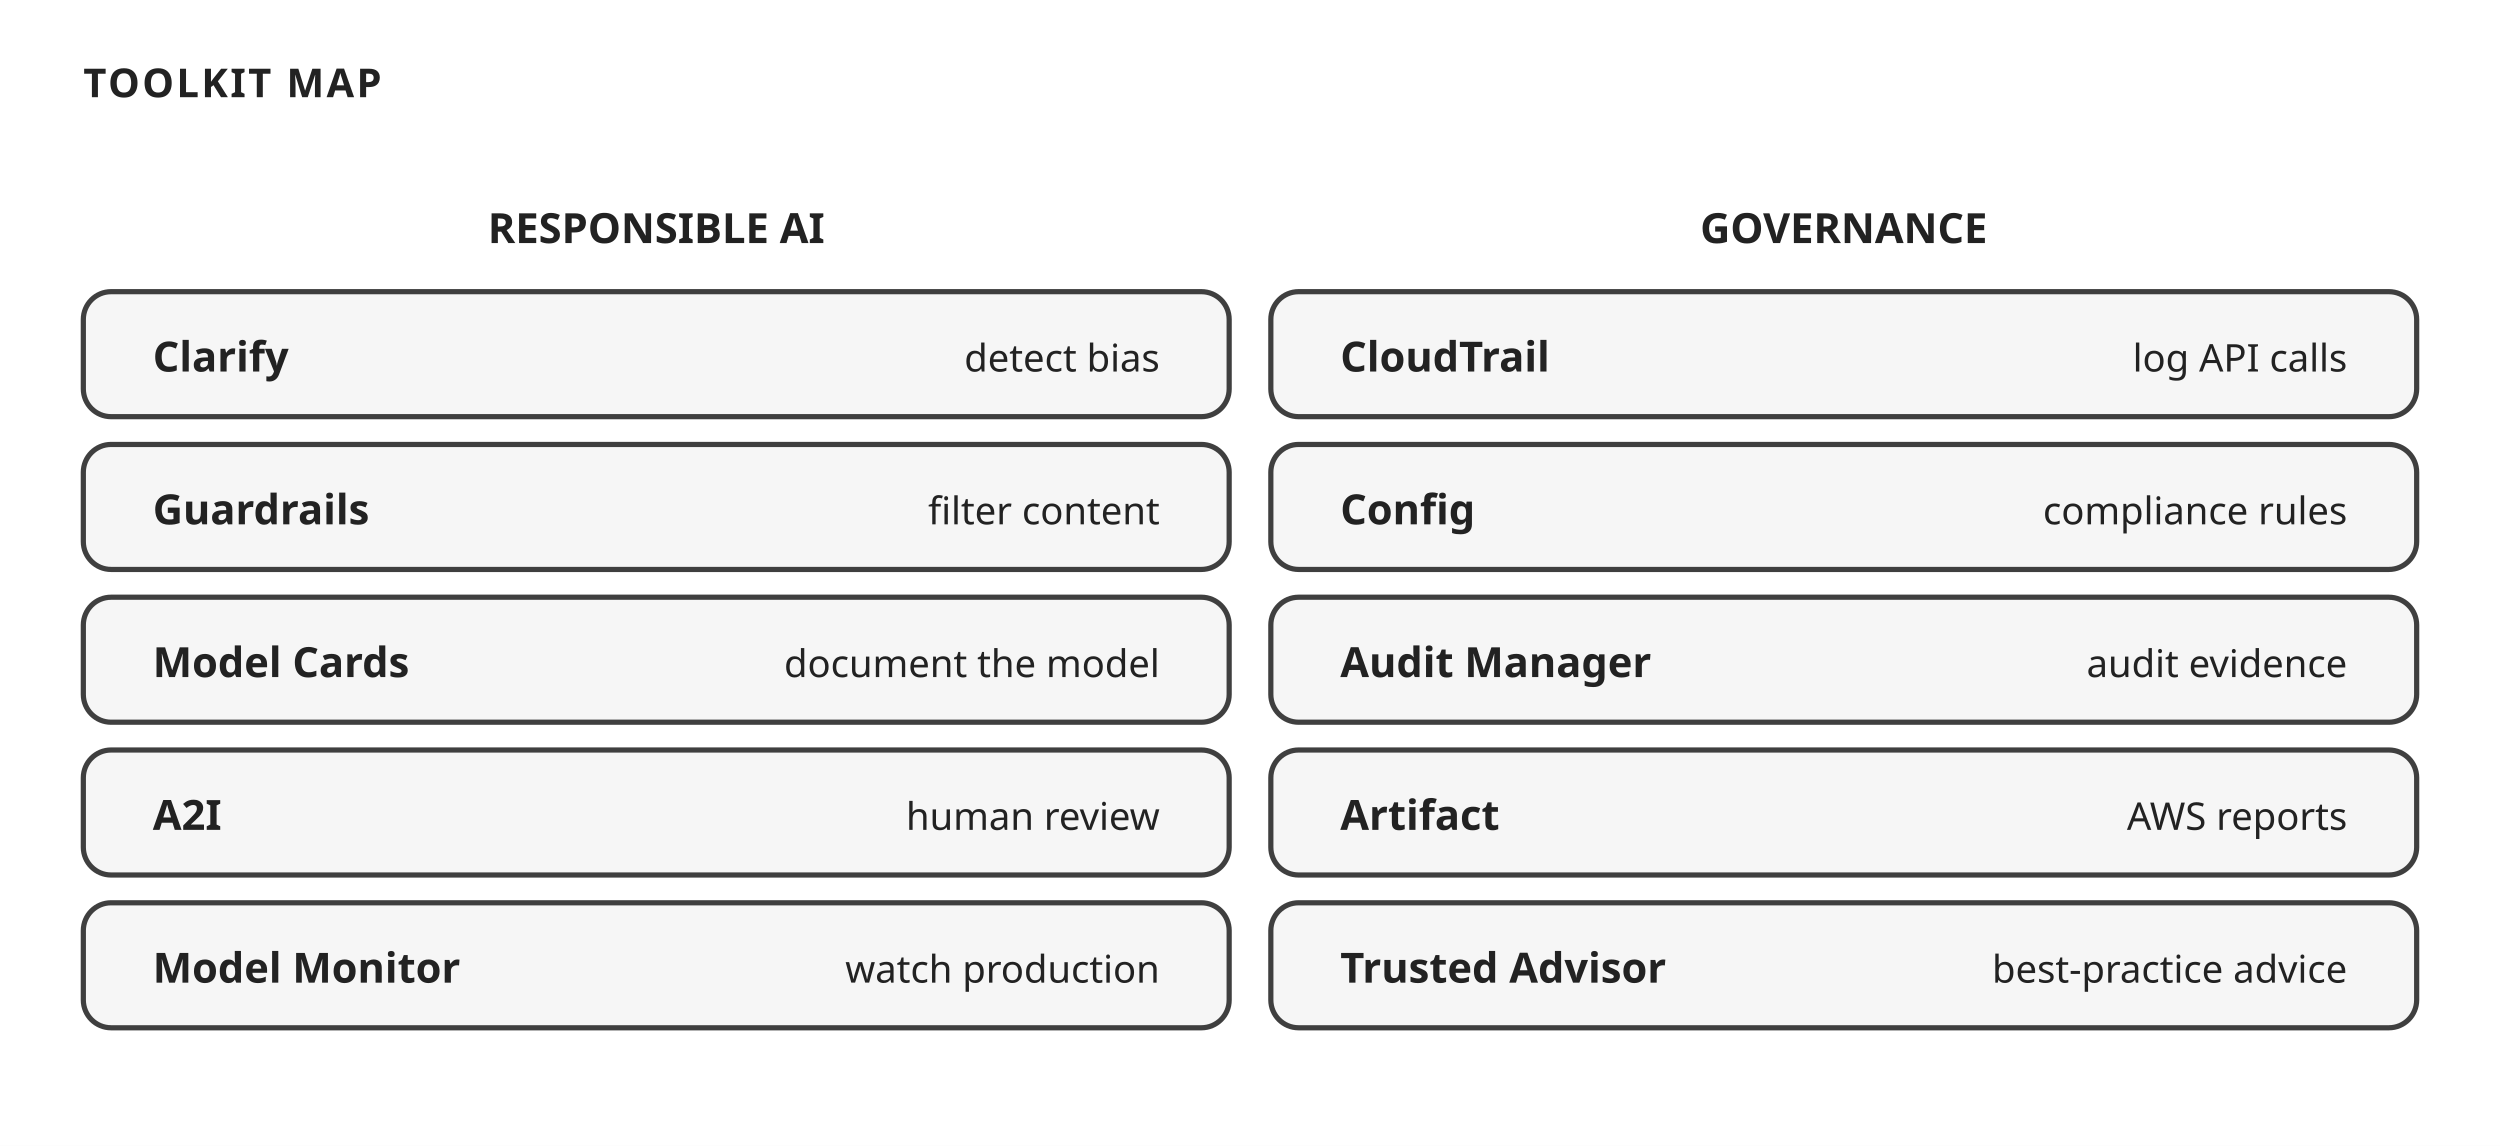
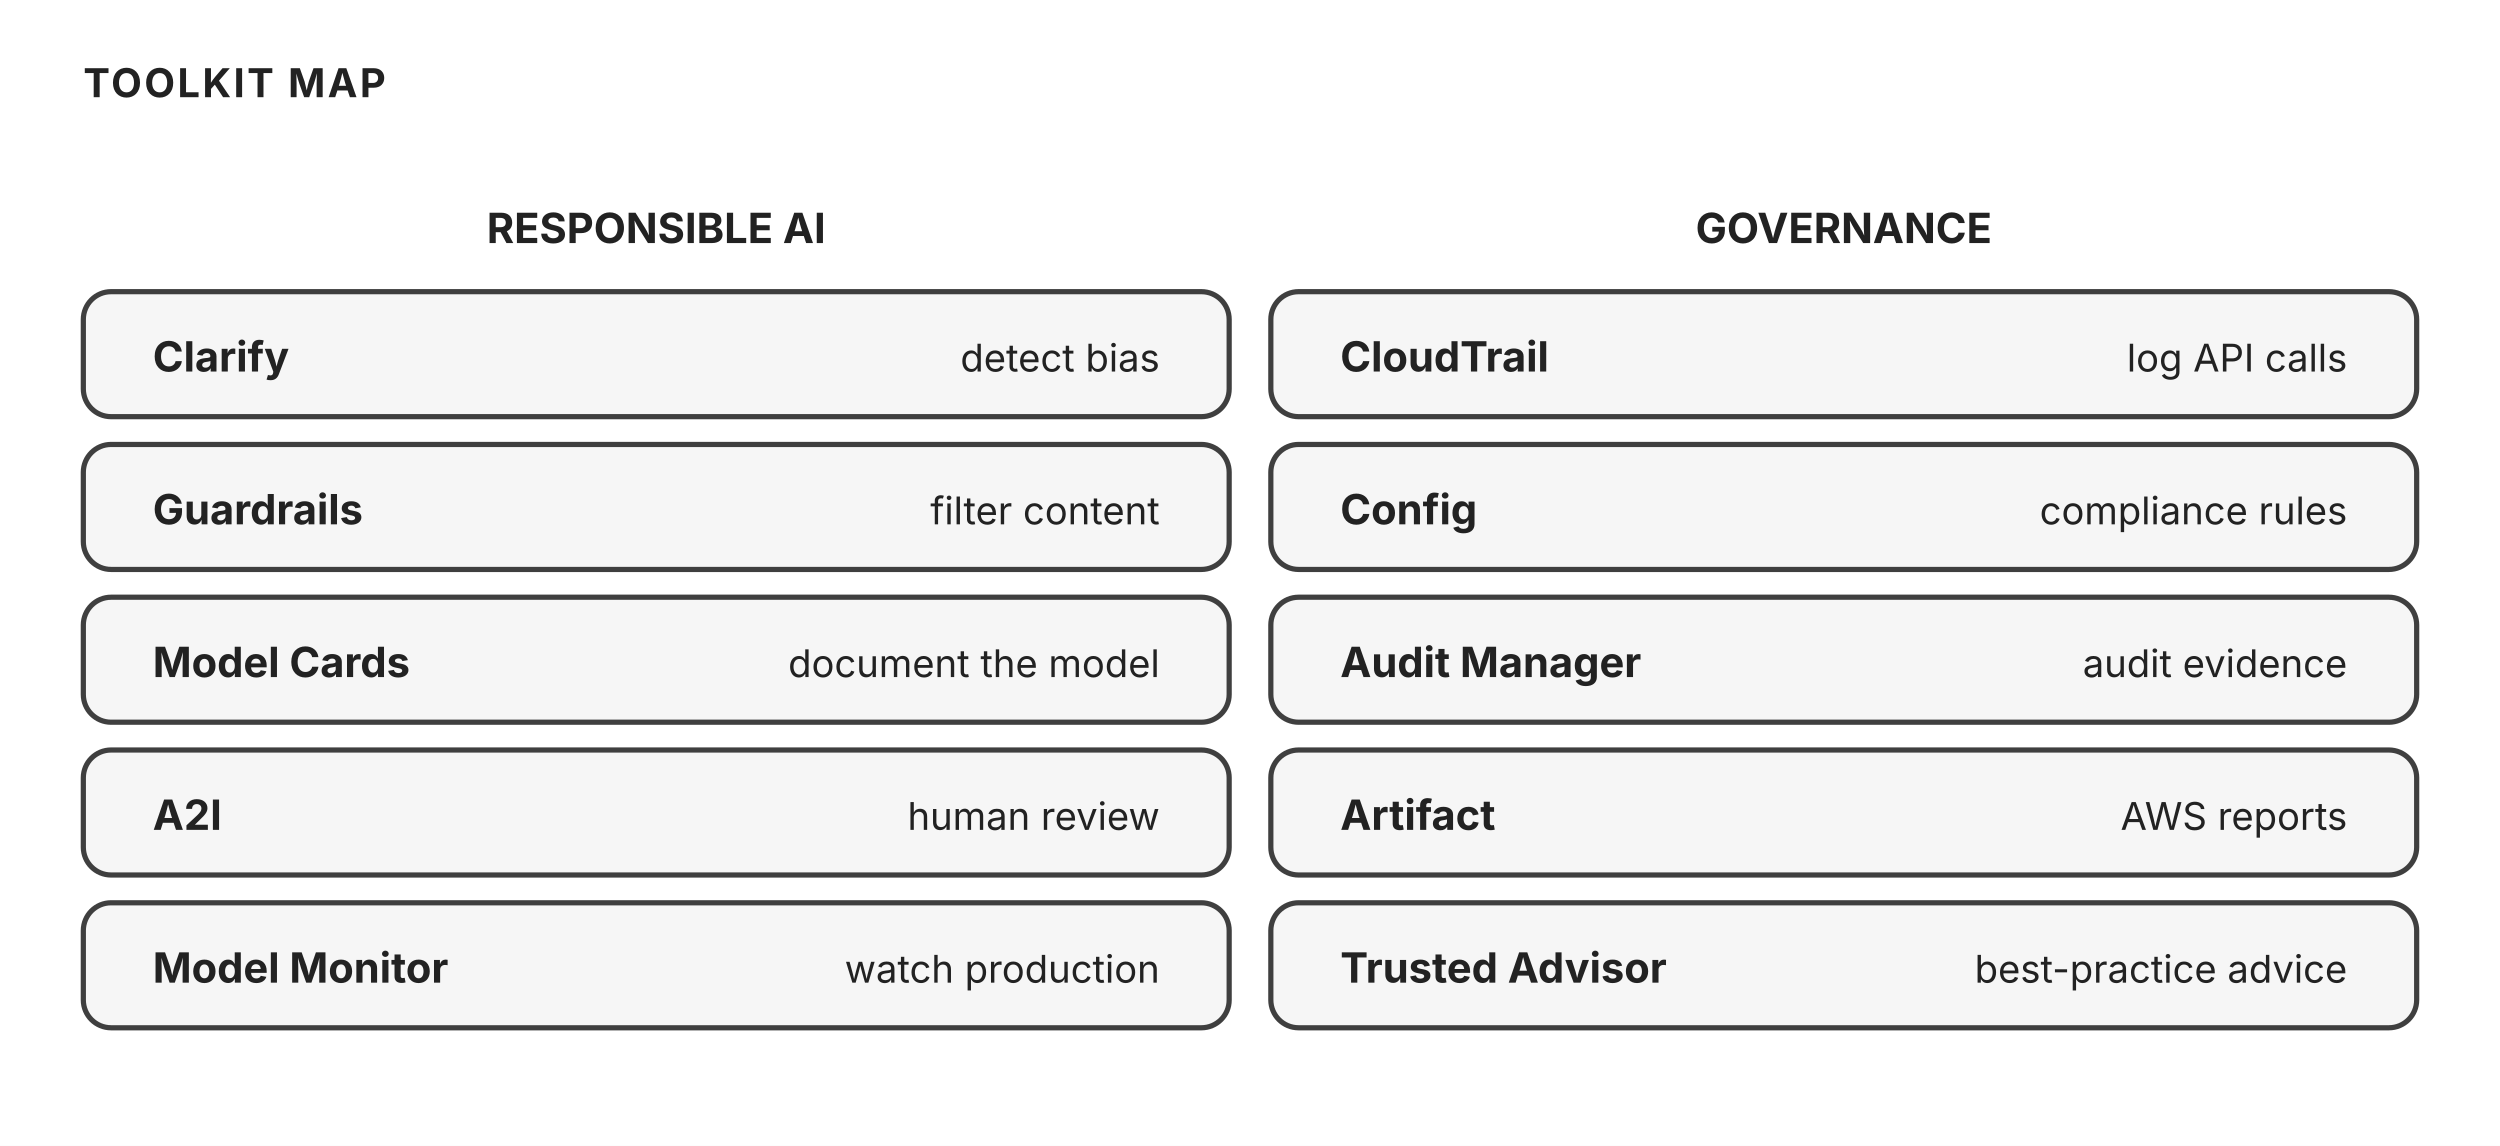
<svg xmlns="http://www.w3.org/2000/svg" width="720" height="330" viewBox="0 0 720 330" role="img" aria-label="Tool-to-verb map: Clarify detects bias, Guardrails filter content, Model Cards document, A2I reviews, Model Monitor watches; CloudTrail logs, Config checks, Audit Manager gathers, Artifact holds reports, Trusted Advisor advises">
-   <style>text{font-family:'Trebuchet MS', Verdana, sans-serif;fill:#222222;}</style>
+   <style>text{font-family:"Anthropic Sans",Inter,"Source Sans 3","IBM Plex Sans",sans-serif;fill:#222222}</style>
  <rect width="720" height="330" fill="#ffffff" />
  <defs>
    <marker id="ar" viewBox="0 0 10 10" refX="9" refY="5" markerWidth="7" markerHeight="7" orient="auto-start-reverse">
      <path d="M 0 1 L 9 5 L 0 9 z" fill="#555555" />
    </marker>
    <marker id="arR" viewBox="0 0 10 10" refX="9" refY="5" markerWidth="7" markerHeight="7" orient="auto-start-reverse">
      <path d="M 0 1 L 9 5 L 0 9 z" fill="#b00020" />
    </marker>
  </defs>
  <text x="24" y="28" font-size="11.5" fill="#555555" text-anchor="start" font-weight="700" letter-spacing="0.06em">TOOLKIT MAP</text>
  <text x="189" y="70" font-size="12" fill="#555555" text-anchor="middle" font-weight="700">RESPONSIBLE AI</text>
  <text x="531" y="70" font-size="12" fill="#555555" text-anchor="middle" font-weight="700">GOVERNANCE</text>
  <rect x="24" y="84" width="330" height="36" rx="8" fill="#f6f6f6" stroke="#3f3f3f" stroke-width="1.5" />
  <text x="44" y="107" font-size="12" fill="#222222" text-anchor="start" font-weight="700">Clarify</text>
  <text x="334" y="107" font-size="11" fill="#555555" text-anchor="end">detect bias</text>
  <rect x="24" y="128" width="330" height="36" rx="8" fill="#f6f6f6" stroke="#3f3f3f" stroke-width="1.5" />
  <text x="44" y="151" font-size="12" fill="#222222" text-anchor="start" font-weight="700">Guardrails</text>
  <text x="334" y="151" font-size="11" fill="#555555" text-anchor="end">filter content</text>
  <rect x="24" y="172" width="330" height="36" rx="8" fill="#f6f6f6" stroke="#3f3f3f" stroke-width="1.5" />
  <text x="44" y="195" font-size="12" fill="#222222" text-anchor="start" font-weight="700">Model Cards</text>
  <text x="334" y="195" font-size="11" fill="#555555" text-anchor="end">document the model</text>
  <rect x="24" y="216" width="330" height="36" rx="8" fill="#f6f6f6" stroke="#3f3f3f" stroke-width="1.5" />
  <text x="44" y="239" font-size="12" fill="#222222" text-anchor="start" font-weight="700">A2I</text>
  <text x="334" y="239" font-size="11" fill="#555555" text-anchor="end">human review</text>
  <rect x="24" y="260" width="330" height="36" rx="8" fill="#f6f6f6" stroke="#3f3f3f" stroke-width="1.5" />
  <text x="44" y="283" font-size="12" fill="#222222" text-anchor="start" font-weight="700">Model Monitor</text>
  <text x="334" y="283" font-size="11" fill="#555555" text-anchor="end">watch production</text>
  <rect x="366" y="84" width="330" height="36" rx="8" fill="#f6f6f6" stroke="#3f3f3f" stroke-width="1.5" />
  <text x="386" y="107" font-size="12" fill="#222222" text-anchor="start" font-weight="700">CloudTrail</text>
  <text x="676" y="107" font-size="11" fill="#555555" text-anchor="end">log API calls</text>
  <rect x="366" y="128" width="330" height="36" rx="8" fill="#f6f6f6" stroke="#3f3f3f" stroke-width="1.5" />
  <text x="386" y="151" font-size="12" fill="#222222" text-anchor="start" font-weight="700">Config</text>
  <text x="676" y="151" font-size="11" fill="#555555" text-anchor="end">compliance rules</text>
  <rect x="366" y="172" width="330" height="36" rx="8" fill="#f6f6f6" stroke="#3f3f3f" stroke-width="1.5" />
  <text x="386" y="195" font-size="12" fill="#222222" text-anchor="start" font-weight="700">Audit Manager</text>
  <text x="676" y="195" font-size="11" fill="#555555" text-anchor="end">audit evidence</text>
  <rect x="366" y="216" width="330" height="36" rx="8" fill="#f6f6f6" stroke="#3f3f3f" stroke-width="1.5" />
  <text x="386" y="239" font-size="12" fill="#222222" text-anchor="start" font-weight="700">Artifact</text>
  <text x="676" y="239" font-size="11" fill="#555555" text-anchor="end">AWS reports</text>
  <rect x="366" y="260" width="330" height="36" rx="8" fill="#f6f6f6" stroke="#3f3f3f" stroke-width="1.5" />
  <text x="386" y="283" font-size="12" fill="#222222" text-anchor="start" font-weight="700">Trusted Advisor</text>
  <text x="676" y="283" font-size="11" fill="#555555" text-anchor="end">best-practice advice</text>
</svg>
